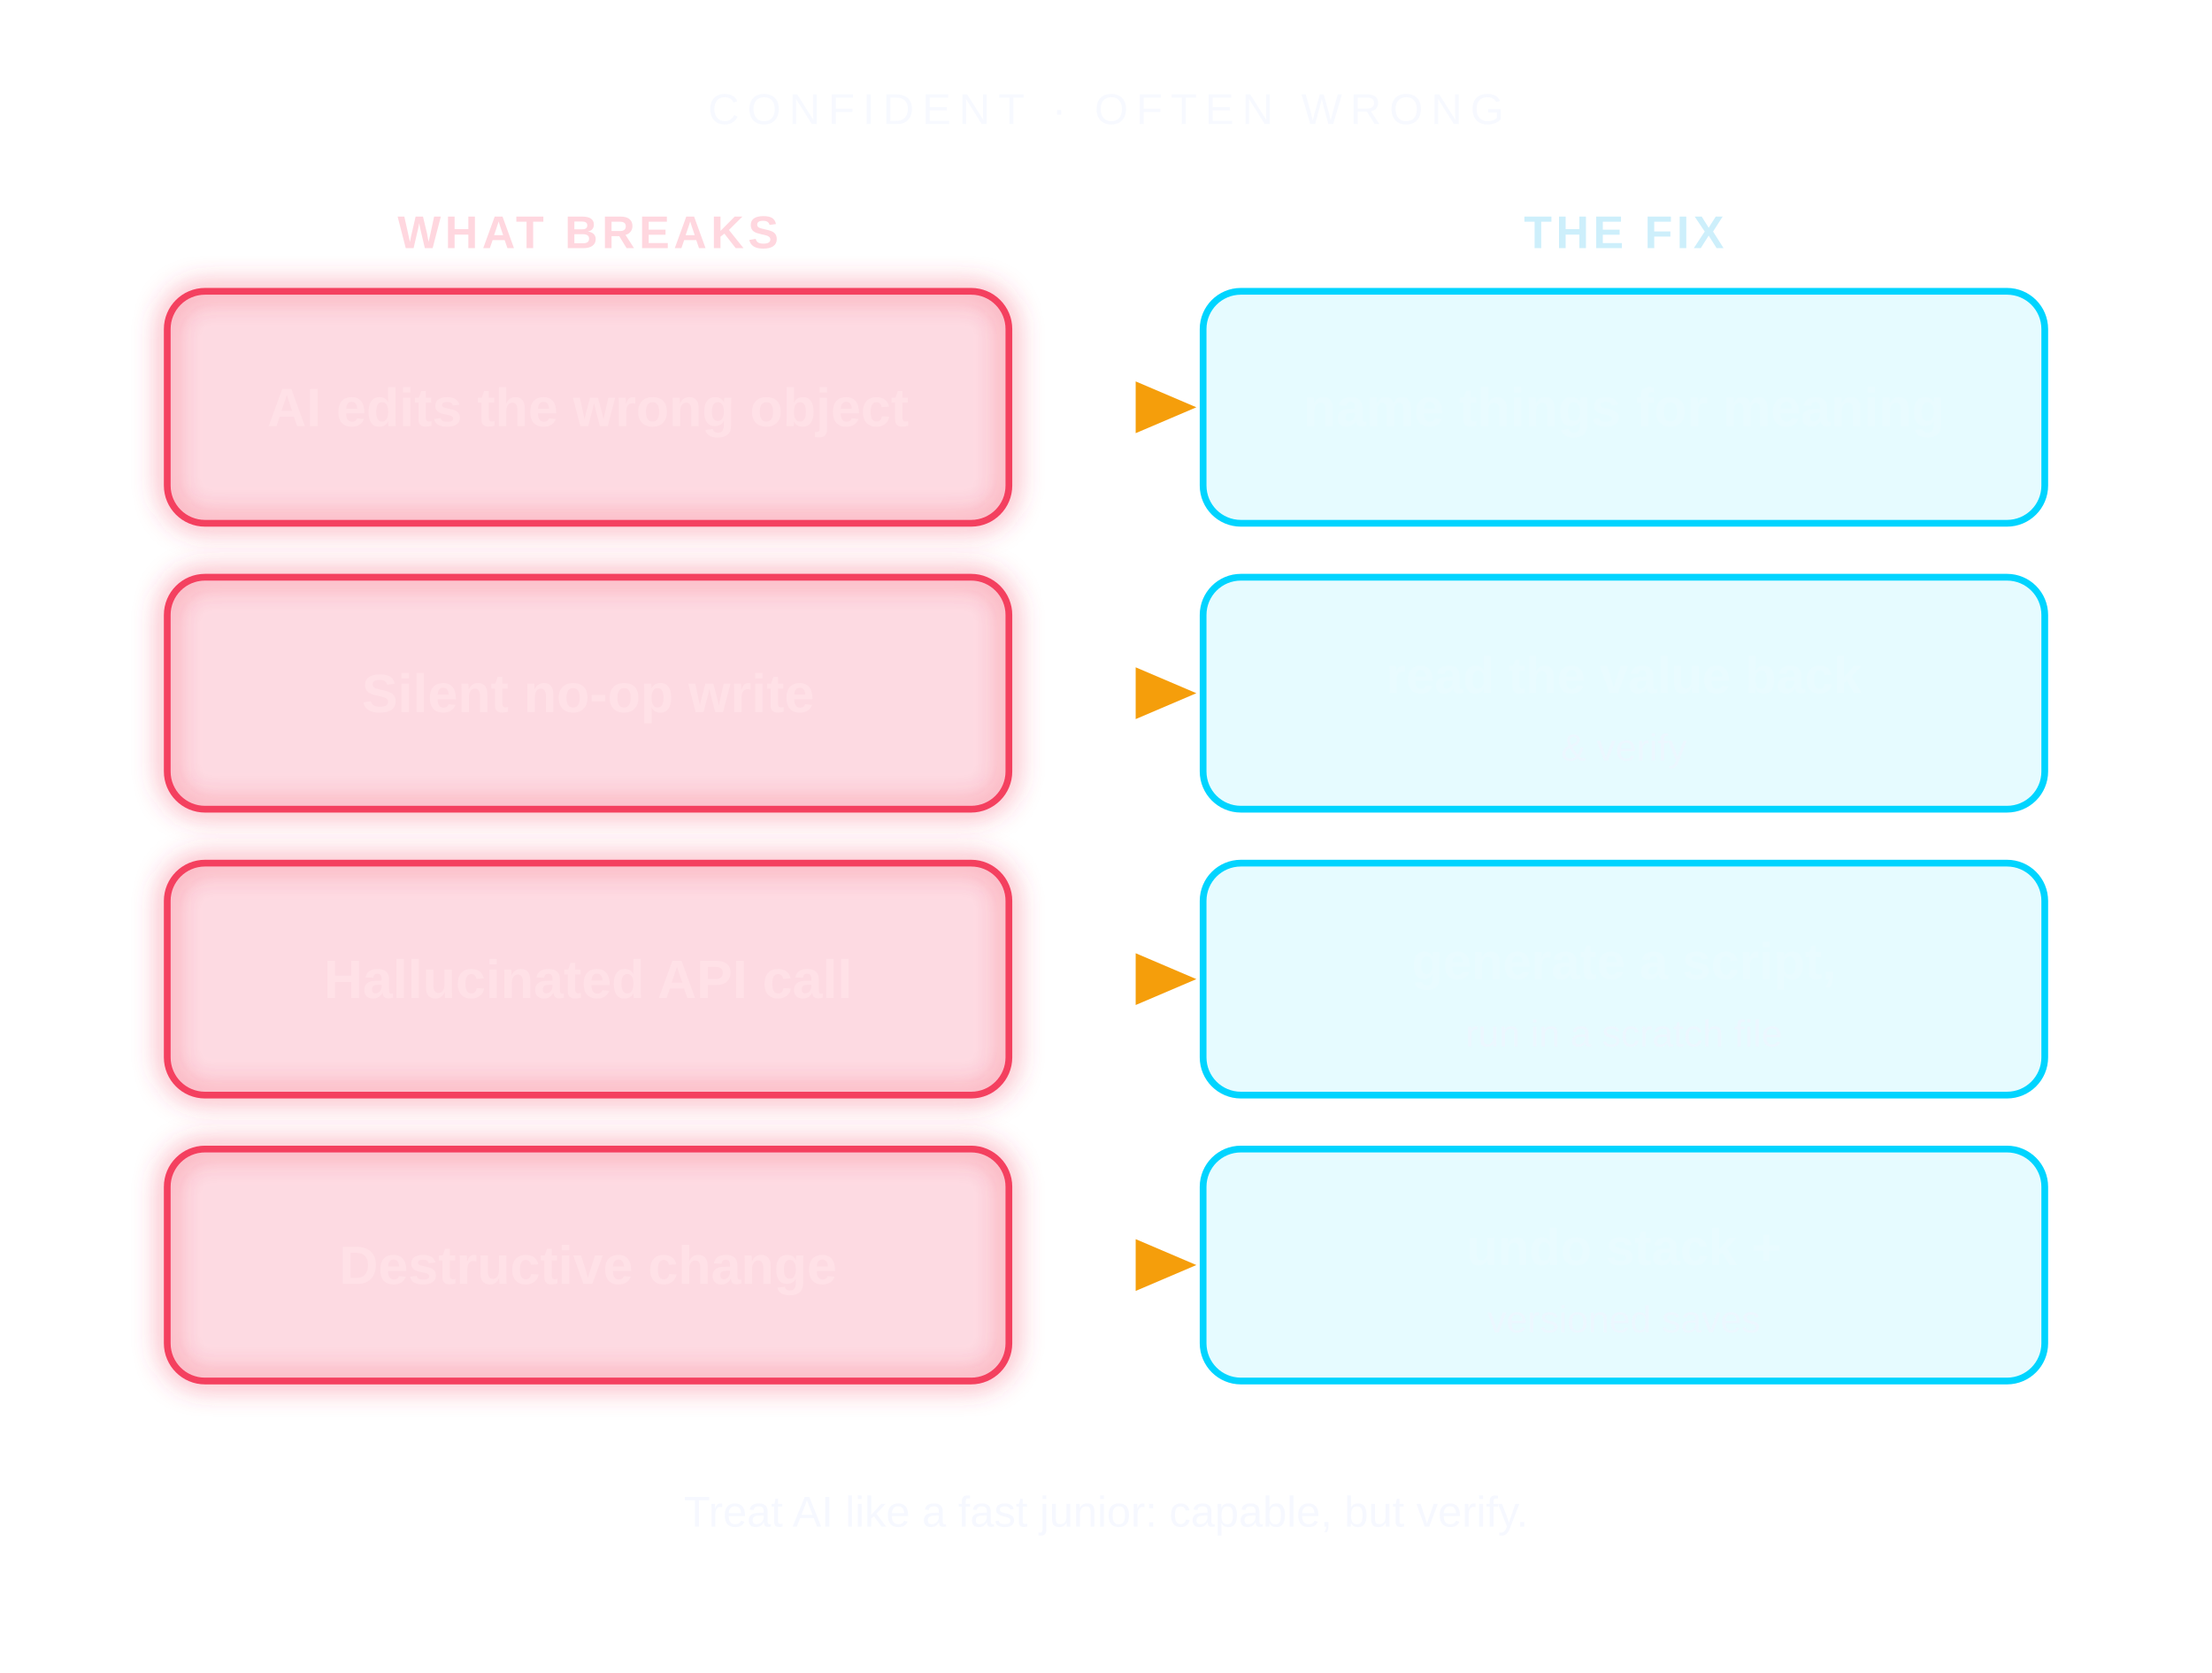
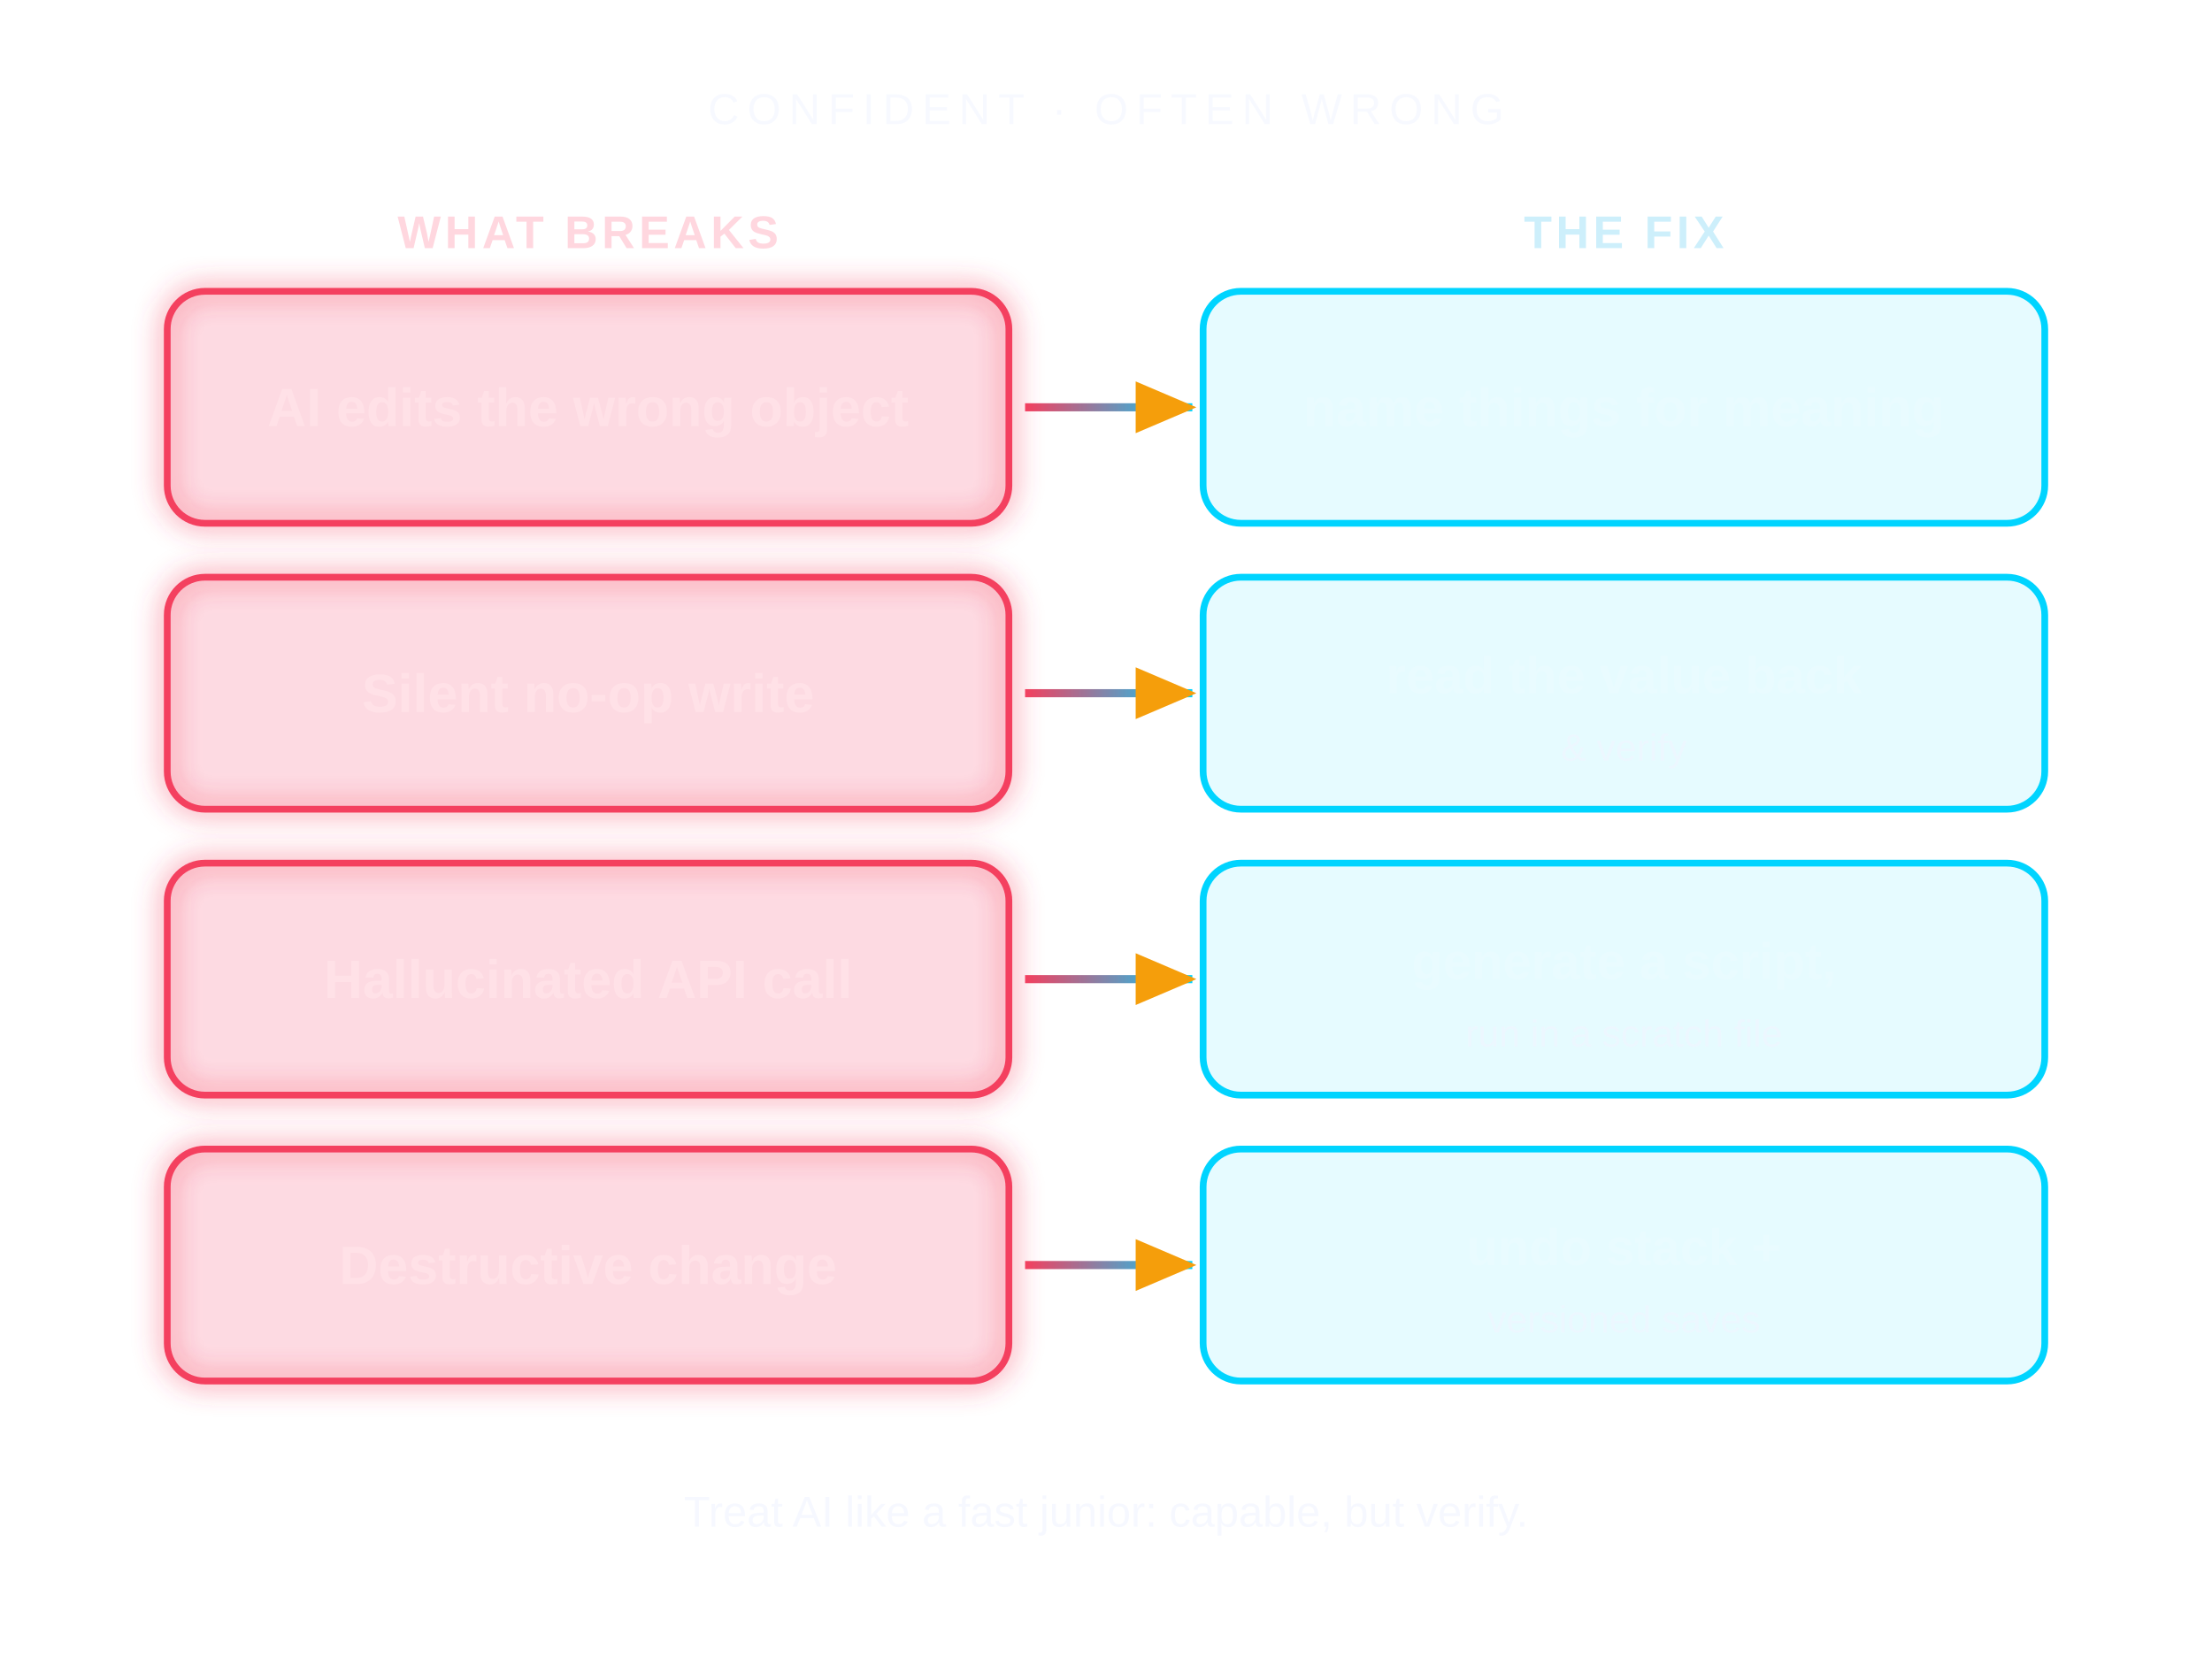
<svg xmlns="http://www.w3.org/2000/svg" viewBox="0 0 820 620" font-family="'Space Grotesk','Helvetica Neue',Arial,sans-serif">
  <defs>
    <filter id="gwb" x="-50%" y="-50%" width="200%" height="200%">
      <feGaussianBlur stdDeviation="5" result="b" />
      <feMerge>
        <feMergeNode in="b" />
        <feMergeNode in="SourceGraphic" />
      </feMerge>
    </filter>
    <marker id="awb" markerWidth="11" markerHeight="11" refX="7" refY="3.2" orient="auto">
      <path d="M0,0 L7.5,3.2 L0,6.4 Z" fill="#f59e0b" />
    </marker>
-     <linearGradient id="lwb" x1="0" y1="0" x2="1" y2="0">
+     <linearGradient id="lwb" x1="380" y1="0" x2="442" y2="0" gradientUnits="userSpaceOnUse">
      <stop offset="0" stop-color="#f43f5e" />
      <stop offset="1" stop-color="#00d4ff" />
    </linearGradient>
  </defs>
  <text x="410" y="46" text-anchor="middle" fill="rgba(240,244,255,.55)" font-size="16" letter-spacing="3">CONFIDENT · OFTEN WRONG</text>
  <text x="218" y="92" text-anchor="middle" fill="#ffd7df" font-size="17" font-weight="700" letter-spacing="1.5">WHAT BREAKS</text>
  <text x="602" y="92" text-anchor="middle" fill="#cdeffb" font-size="17" font-weight="700" letter-spacing="1.5">THE FIX</text>
  <rect x="62" y="108" width="312" height="86" rx="14" fill="rgba(244,63,94,.10)" stroke="#f43f5e" stroke-width="2.5" filter="url(#gwb)" />
  <text x="218" y="158" text-anchor="middle" fill="#ffe1e7" font-size="20" font-weight="700">AI edits the wrong object</text>
  <line x1="380" y1="151" x2="442" y2="151" stroke="url(#lwb)" stroke-width="3" marker-end="url(#awb)" />
  <rect x="446" y="108" width="312" height="86" rx="14" fill="rgba(0,212,255,.10)" stroke="#00d4ff" stroke-width="2.5" />
  <text x="602" y="158" text-anchor="middle" fill="#e9fbff" font-size="20" font-weight="700">name things for meaning</text>
  <rect x="62" y="214" width="312" height="86" rx="14" fill="rgba(244,63,94,.10)" stroke="#f43f5e" stroke-width="2.5" filter="url(#gwb)" />
  <text x="218" y="264" text-anchor="middle" fill="#ffe1e7" font-size="20" font-weight="700">Silent no-op write</text>
  <line x1="380" y1="257" x2="442" y2="257" stroke="url(#lwb)" stroke-width="3" marker-end="url(#awb)" />
  <rect x="446" y="214" width="312" height="86" rx="14" fill="rgba(0,212,255,.10)" stroke="#00d4ff" stroke-width="2.5" />
  <text x="602" y="257" text-anchor="middle" fill="#e9fbff" font-size="19" font-weight="700">read the value back</text>
  <text x="602" y="282" text-anchor="middle" fill="rgba(240,244,255,.55)" font-size="14">&amp; verify</text>
  <rect x="62" y="320" width="312" height="86" rx="14" fill="rgba(244,63,94,.10)" stroke="#f43f5e" stroke-width="2.5" filter="url(#gwb)" />
  <text x="218" y="370" text-anchor="middle" fill="#ffe1e7" font-size="20" font-weight="700">Hallucinated API call</text>
  <line x1="380" y1="363" x2="442" y2="363" stroke="url(#lwb)" stroke-width="3" marker-end="url(#awb)" />
  <rect x="446" y="320" width="312" height="86" rx="14" fill="rgba(0,212,255,.10)" stroke="#00d4ff" stroke-width="2.5" />
  <text x="602" y="363" text-anchor="middle" fill="#e9fbff" font-size="19" font-weight="700">generate a script,</text>
  <text x="602" y="388" text-anchor="middle" fill="rgba(240,244,255,.55)" font-size="14">run in a scratch file</text>
  <rect x="62" y="426" width="312" height="86" rx="14" fill="rgba(244,63,94,.10)" stroke="#f43f5e" stroke-width="2.5" filter="url(#gwb)" />
  <text x="218" y="476" text-anchor="middle" fill="#ffe1e7" font-size="20" font-weight="700">Destructive change</text>
  <line x1="380" y1="469" x2="442" y2="469" stroke="url(#lwb)" stroke-width="3" marker-end="url(#awb)" />
  <rect x="446" y="426" width="312" height="86" rx="14" fill="rgba(0,212,255,.10)" stroke="#00d4ff" stroke-width="2.5" />
  <text x="602" y="469" text-anchor="middle" fill="#e9fbff" font-size="19" font-weight="700">undo stack +</text>
  <text x="602" y="494" text-anchor="middle" fill="rgba(240,244,255,.55)" font-size="14">versioned saves</text>
  <text x="410" y="566" text-anchor="middle" fill="rgba(240,244,255,.62)" font-size="16">Treat AI like a fast junior: capable, but verify.</text>
</svg>
